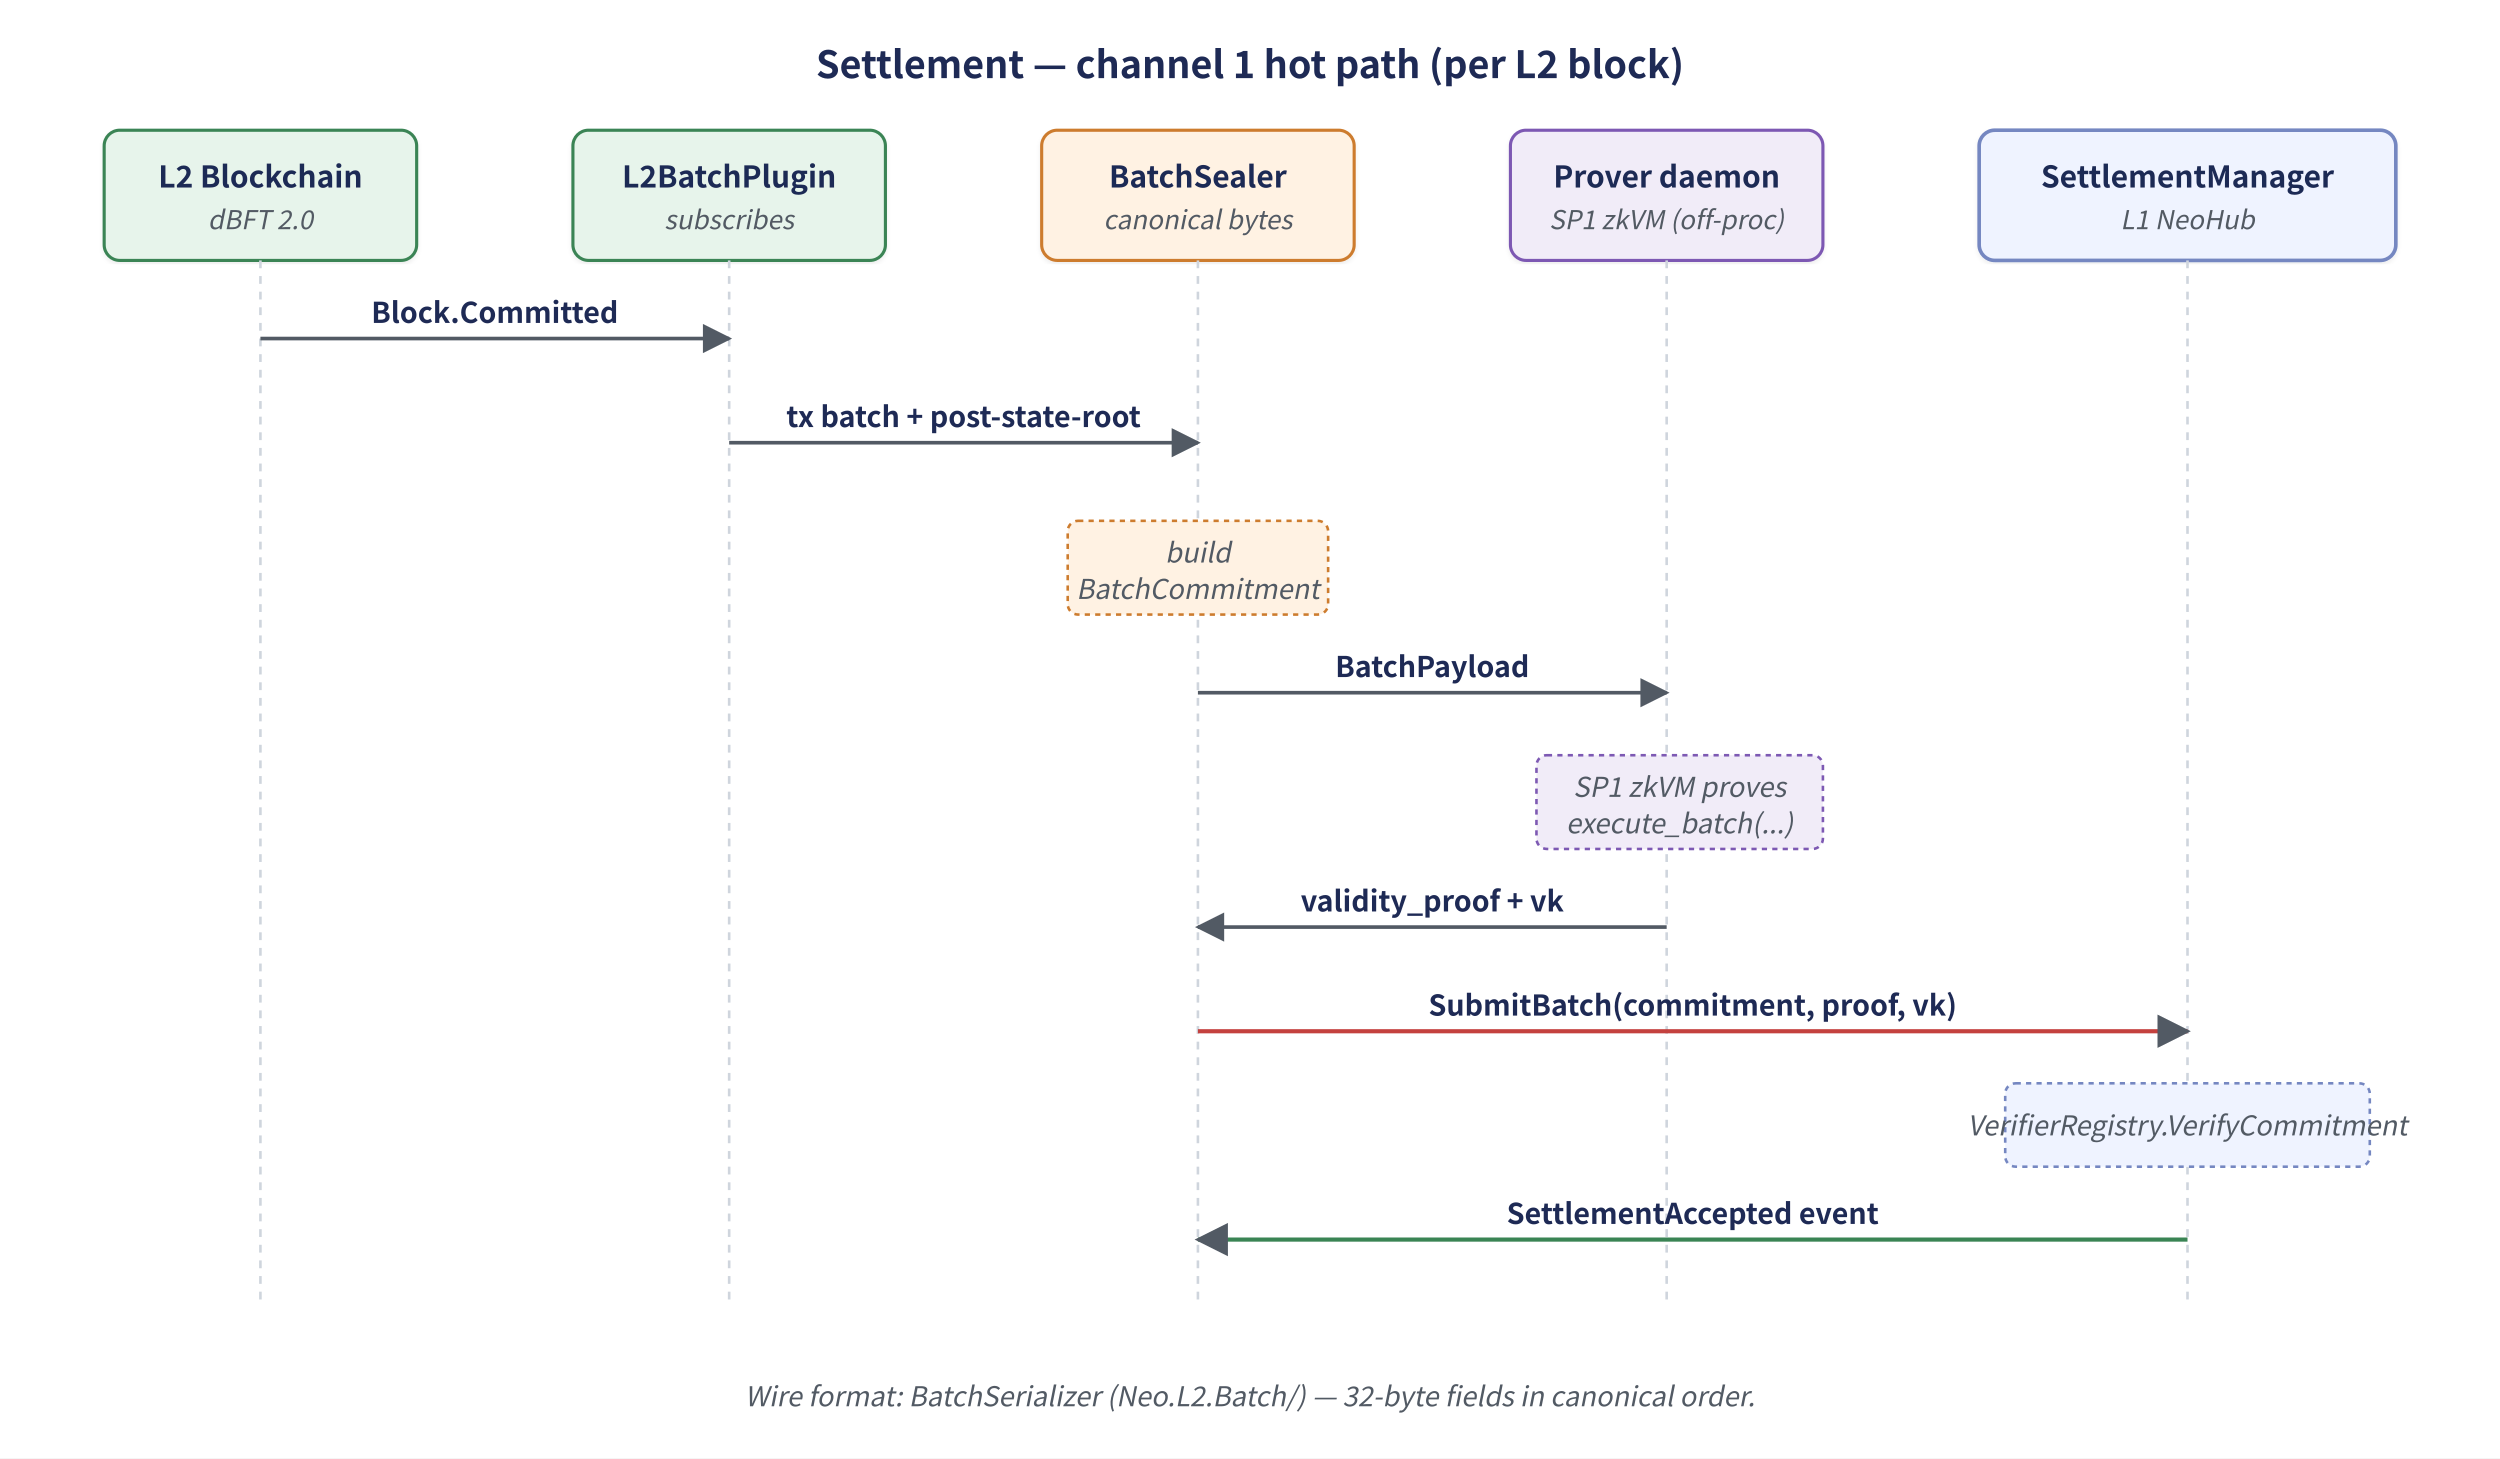
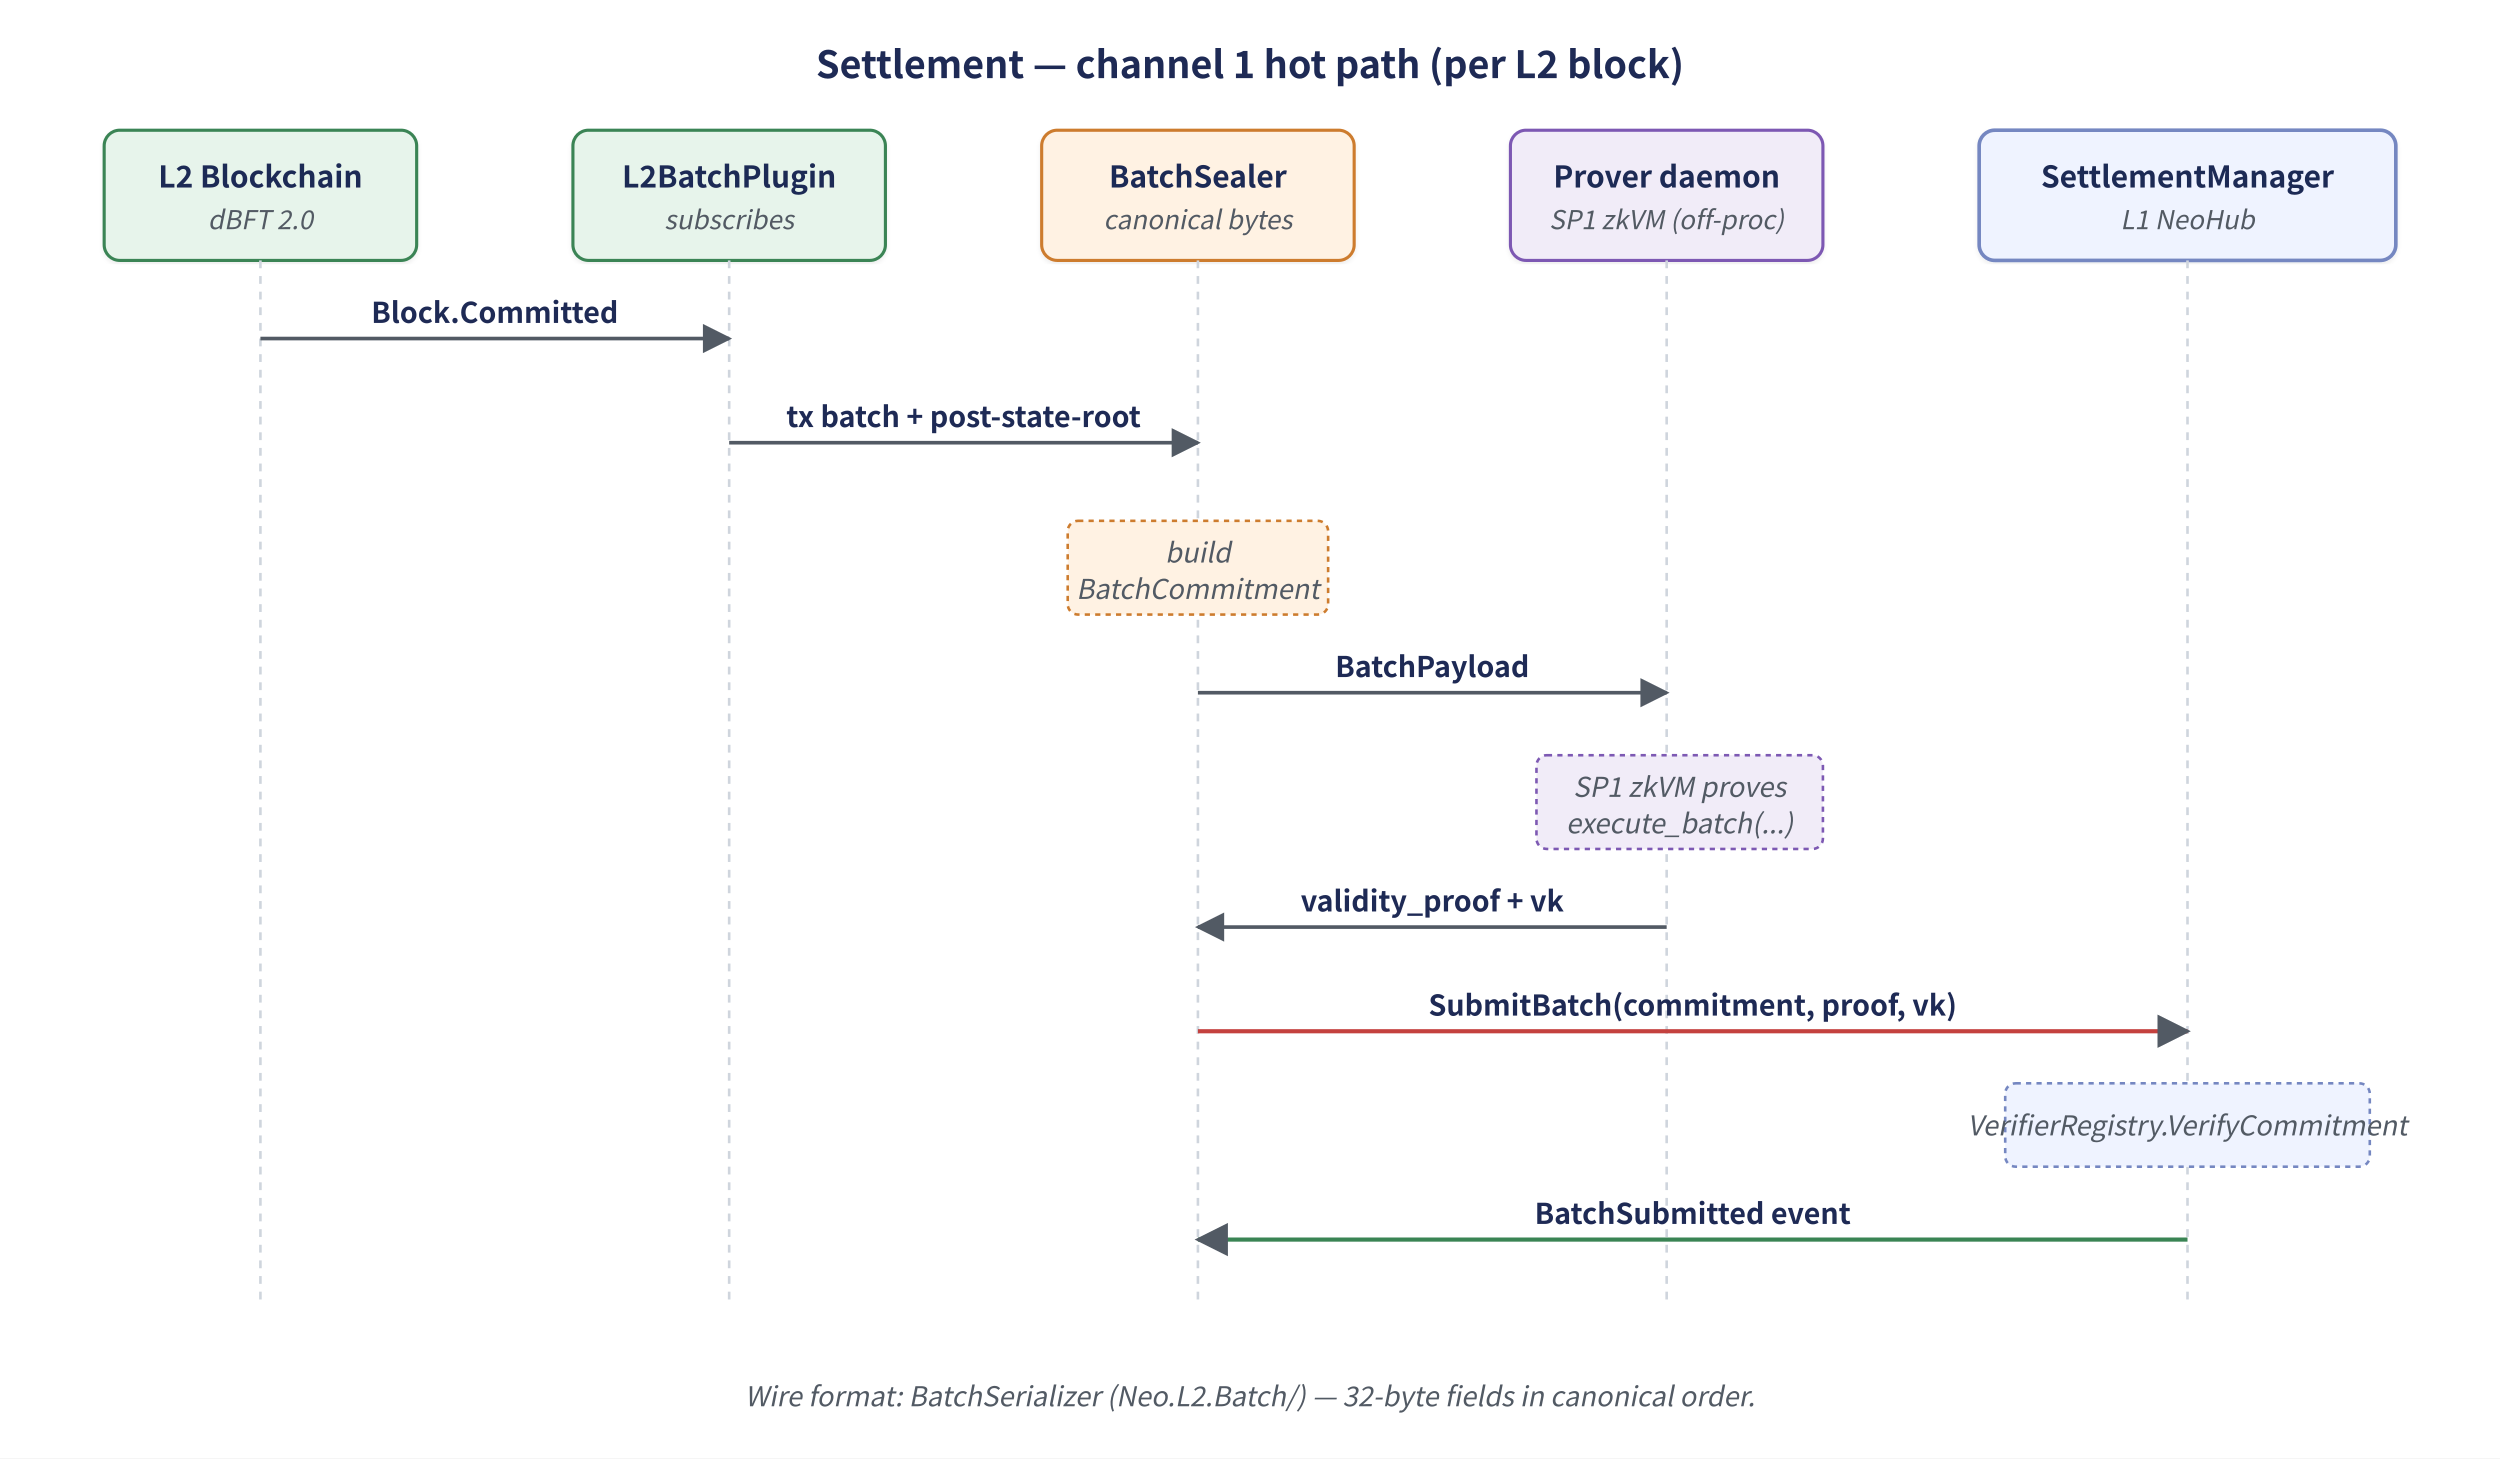
<svg xmlns="http://www.w3.org/2000/svg" viewBox="0 0 960 560" font-family="'Noto Sans CJK SC', -apple-system, BlinkMacSystemFont, 'Segoe UI', Helvetica, Arial, sans-serif" role="img" aria-labelledby="title desc">
  <defs>
    <marker id="arrow" viewBox="0 0 10 10" refX="9" refY="5" markerWidth="8" markerHeight="8" orient="auto">
      <path d="M0,0 L10,5 L0,10 Z" fill="#525a64" />
    </marker>
    <marker id="arrow-back" viewBox="0 0 10 10" refX="1" refY="5" markerWidth="8" markerHeight="8" orient="auto">
      <path d="M10,0 L0,5 L10,10 Z" fill="#525a64" />
    </marker>
    <filter id="card" x="-2%" y="-3%" width="104%" height="106%">
      <feDropShadow dx="0" dy="1" stdDeviation="0.9" flood-color="#000000" flood-opacity="0.07" />
    </filter>
    <style>
      .header     { font-size: 14.5px; font-weight: 700; }
      .actor-t    { font-size: 11.5px; font-weight: 700; fill: #1e2a55; }
      .actor-s    { font-size: 10px; fill: #525a64; font-style: italic; }
      .lifeline   { stroke: #cfd5dd; stroke-width: 1; stroke-dasharray: 3 3; }
      .msg-t      { font-size: 11px; fill: #1e2a55; font-weight: 600; }
      .msg-s      { font-size: 10.5px; fill: #525a64; font-style: italic; }
      .note-t     { font-size: 10.5px; fill: #2d3a48; }
    </style>
  </defs>
  <rect width="960" height="560" fill="#ffffff" />
  <text x="480" y="30" text-anchor="middle" class="header" fill="#1e2a55">Settlement — channel 1 hot path (per L2 block)</text>
  <g filter="url(#card)">
    <rect x="40" y="50" width="120" height="50" rx="6" ry="6" fill="#e7f4eb" stroke="#3a8454" stroke-width="1.2" />
    <text x="100" y="72" text-anchor="middle" class="actor-t" fill="#1d4d2c">L2 Blockchain</text>
    <text x="100" y="88" text-anchor="middle" class="actor-s">dBFT 2.0</text>
  </g>
  <g filter="url(#card)">
    <rect x="220" y="50" width="120" height="50" rx="6" ry="6" fill="#e7f4eb" stroke="#3a8454" stroke-width="1.2" />
    <text x="280" y="72" text-anchor="middle" class="actor-t" fill="#1d4d2c">L2BatchPlugin</text>
    <text x="280" y="88" text-anchor="middle" class="actor-s">subscribes</text>
  </g>
  <g filter="url(#card)">
    <rect x="400" y="50" width="120" height="50" rx="6" ry="6" fill="#fff2e3" stroke="#cd7c2e" stroke-width="1.2" />
    <text x="460" y="72" text-anchor="middle" class="actor-t" fill="#7a4a14">BatchSealer</text>
    <text x="460" y="88" text-anchor="middle" class="actor-s">canonical bytes</text>
  </g>
  <g filter="url(#card)">
    <rect x="580" y="50" width="120" height="50" rx="6" ry="6" fill="#f1ecf8" stroke="#7d59b3" stroke-width="1.2" />
    <text x="640" y="72" text-anchor="middle" class="actor-t" fill="#3e2865">Prover daemon</text>
    <text x="640" y="88" text-anchor="middle" class="actor-s">SP1 zkVM (off-proc)</text>
  </g>
  <g filter="url(#card)">
    <rect x="760" y="50" width="160" height="50" rx="6" ry="6" fill="#eff3ff" stroke="#7587c1" stroke-width="1.4" />
    <text x="840" y="72" text-anchor="middle" class="actor-t" fill="#1e2a55">SettlementManager</text>
    <text x="840" y="88" text-anchor="middle" class="actor-s">L1 NeoHub</text>
  </g>
  <line class="lifeline" x1="100" y1="100" x2="100" y2="500" />
  <line class="lifeline" x1="280" y1="100" x2="280" y2="500" />
  <line class="lifeline" x1="460" y1="100" x2="460" y2="500" />
  <line class="lifeline" x1="640" y1="100" x2="640" y2="500" />
  <line class="lifeline" x1="840" y1="100" x2="840" y2="500" />
  <line x1="100" y1="130" x2="280" y2="130" stroke="#525a64" stroke-width="1.4" marker-end="url(#arrow)" />
  <text x="190" y="124" text-anchor="middle" class="msg-t">Block.Committed</text>
  <line x1="280" y1="170" x2="460" y2="170" stroke="#525a64" stroke-width="1.4" marker-end="url(#arrow)" />
  <text x="370" y="164" text-anchor="middle" class="msg-t">tx batch + post-state-root</text>
  <g>
    <rect x="410" y="200" width="100" height="36" rx="4" ry="4" fill="#fff2e3" stroke="#cd7c2e" stroke-dasharray="2 2" />
    <text x="460" y="216" text-anchor="middle" class="msg-s">build</text>
    <text x="460" y="230" text-anchor="middle" class="msg-s">BatchCommitment</text>
  </g>
  <line x1="460" y1="266" x2="640" y2="266" stroke="#525a64" stroke-width="1.4" marker-end="url(#arrow)" />
  <text x="550" y="260" text-anchor="middle" class="msg-t">BatchPayload</text>
  <g>
    <rect x="590" y="290" width="110" height="36" rx="4" ry="4" fill="#f1ecf8" stroke="#7d59b3" stroke-dasharray="2 2" />
    <text x="645" y="306" text-anchor="middle" class="msg-s">SP1 zkVM proves</text>
    <text x="645" y="320" text-anchor="middle" class="msg-s">execute_batch(...)</text>
  </g>
  <line x1="640" y1="356" x2="460" y2="356" stroke="#525a64" stroke-width="1.4" marker-end="url(#arrow)" />
  <text x="550" y="350" text-anchor="middle" class="msg-t">validity_proof + vk</text>
  <line x1="460" y1="396" x2="840" y2="396" stroke="#c4413e" stroke-width="1.6" marker-end="url(#arrow)" />
  <text x="650" y="390" text-anchor="middle" class="msg-t" fill="#88312e">SubmitBatch(commitment, proof, vk)</text>
  <g>
    <rect x="770" y="416" width="140" height="32" rx="4" ry="4" fill="#eff3ff" stroke="#7587c1" stroke-dasharray="2 2" />
    <text x="840" y="436" text-anchor="middle" class="msg-s">VerifierRegistry.VerifyCommitment</text>
  </g>
  <line x1="840" y1="476" x2="460" y2="476" stroke="#3a8454" stroke-width="1.6" marker-end="url(#arrow)" />
-   <text x="650" y="470" text-anchor="middle" class="msg-t" fill="#1d4d2c">SettlementAccepted event</text>
+   <text x="650" y="470" text-anchor="middle" class="msg-t" fill="#1d4d2c">BatchSubmitted event</text>
  <text x="480" y="540" text-anchor="middle" class="msg-s" fill="#525a64">Wire format: BatchSerializer (Neo.L2.Batch/) — 32-byte fields in canonical order.</text>
</svg>
